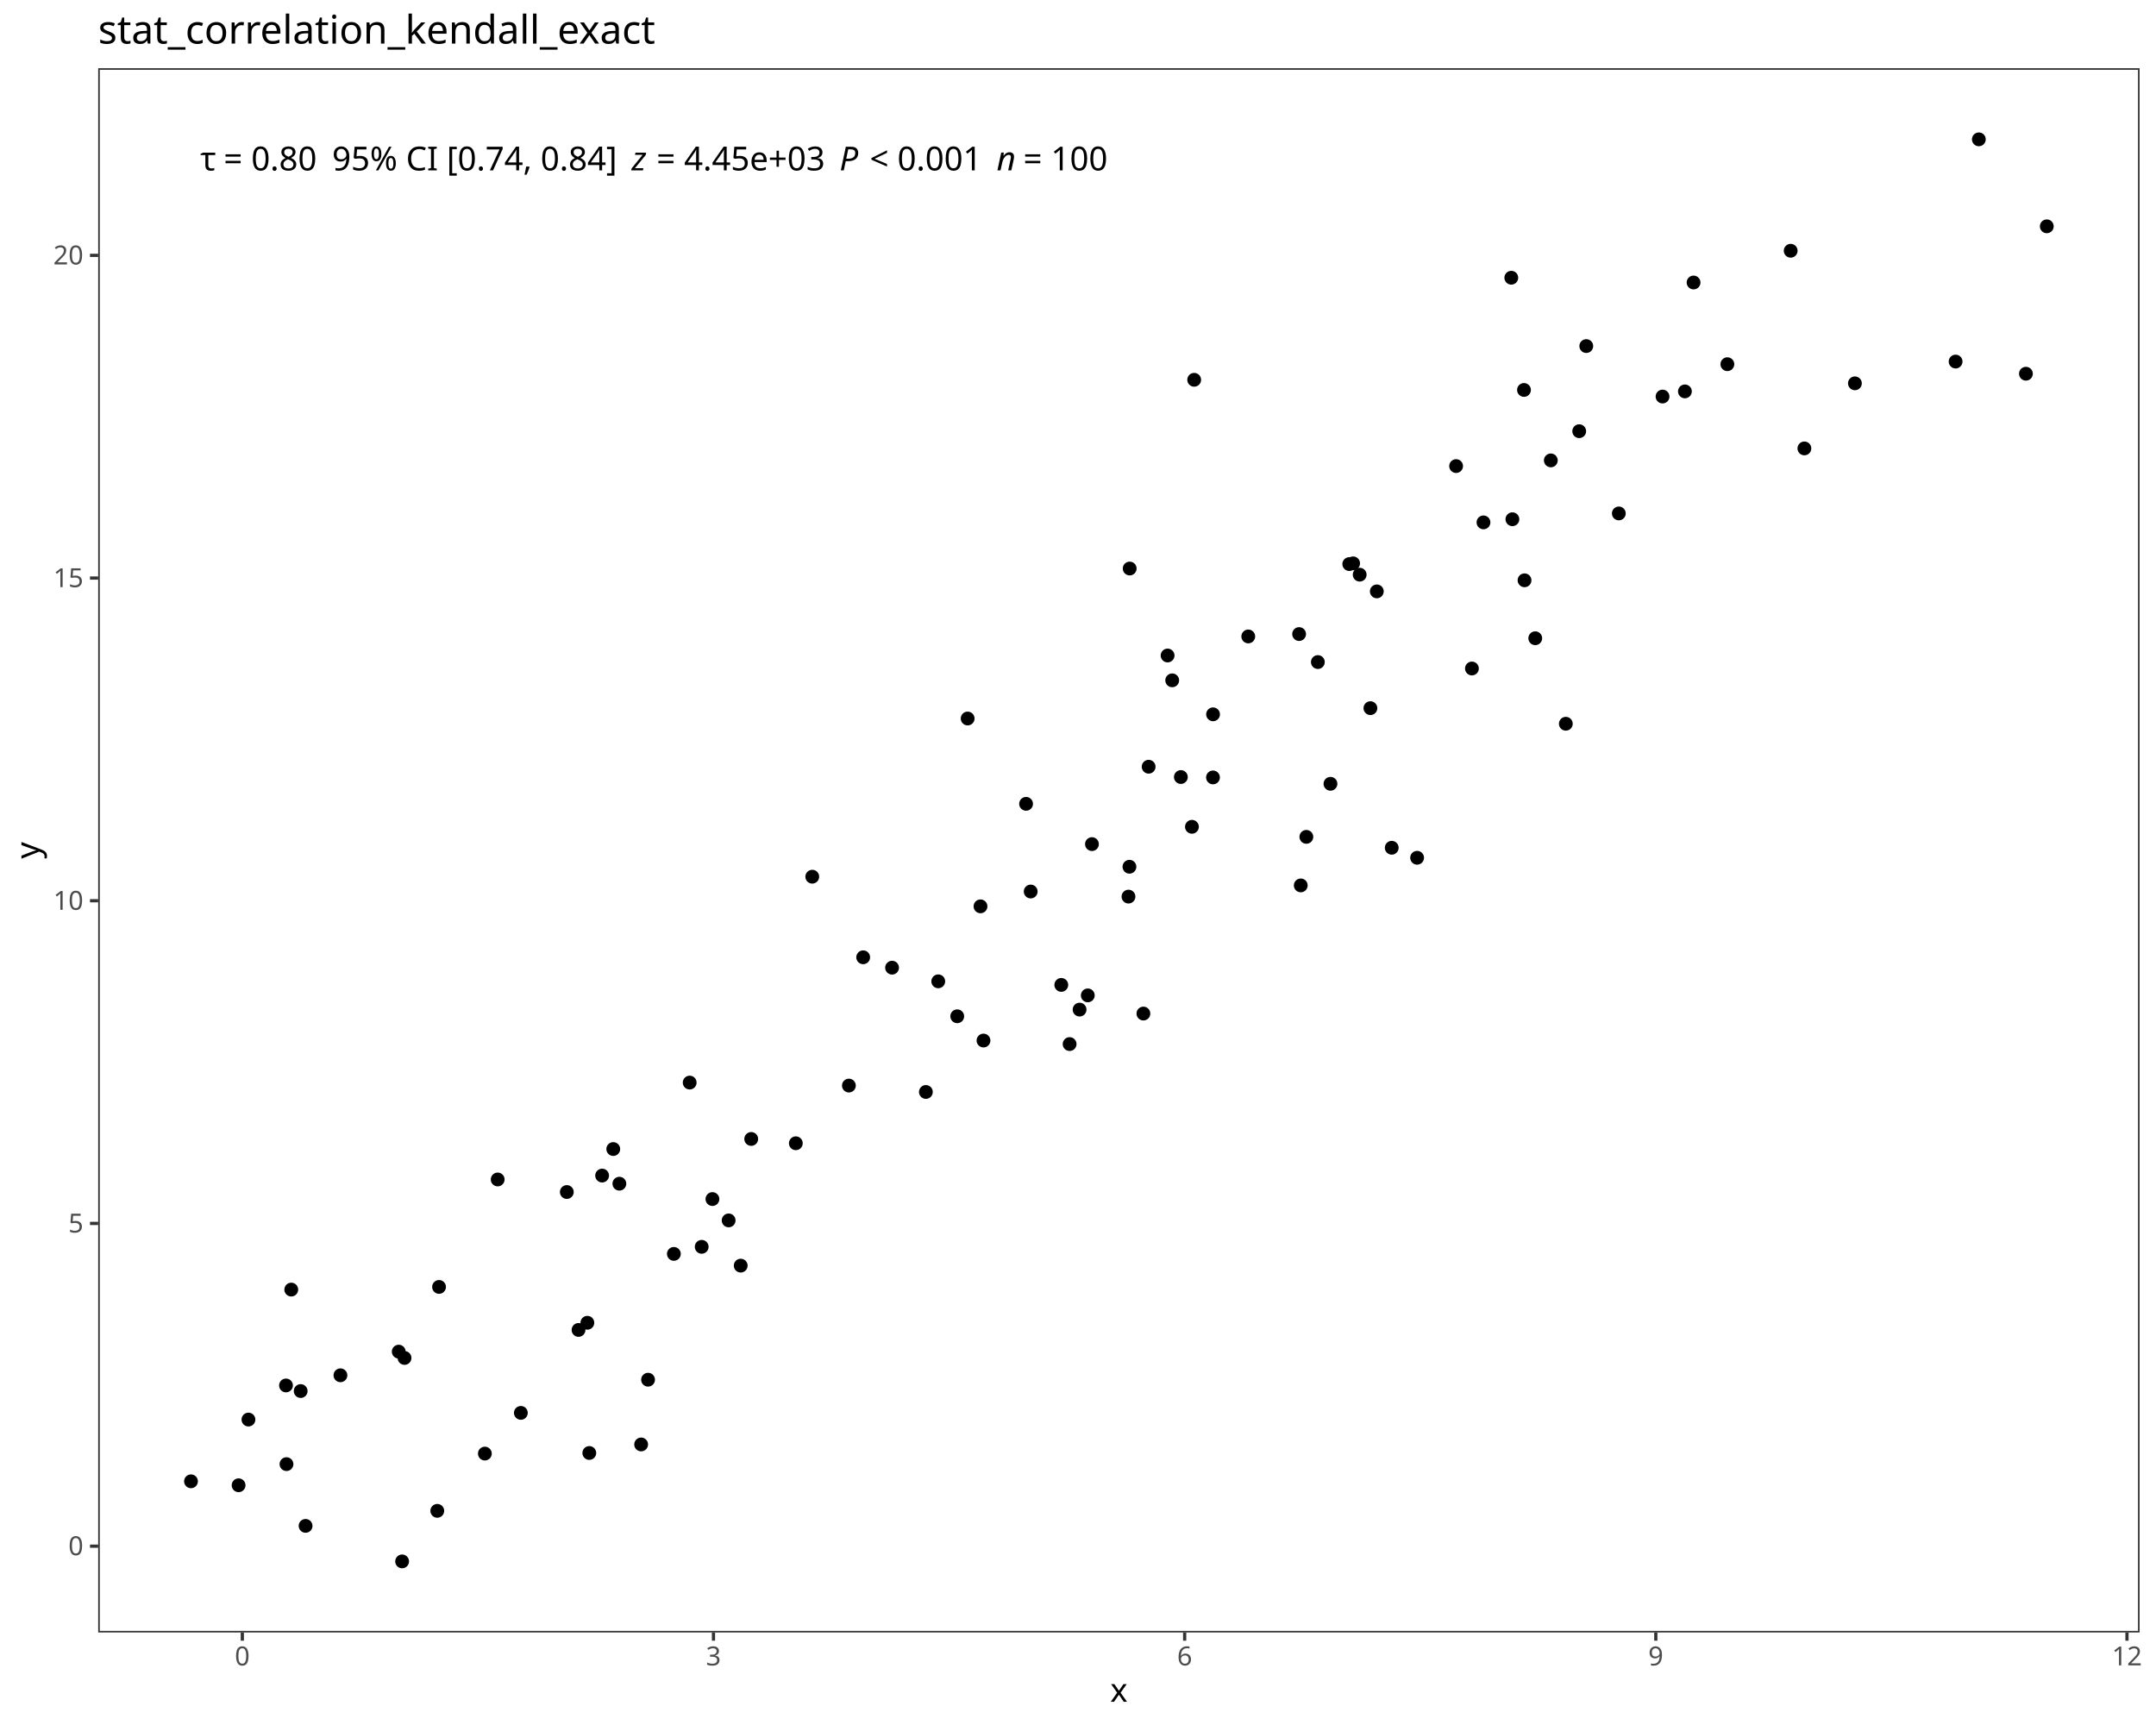
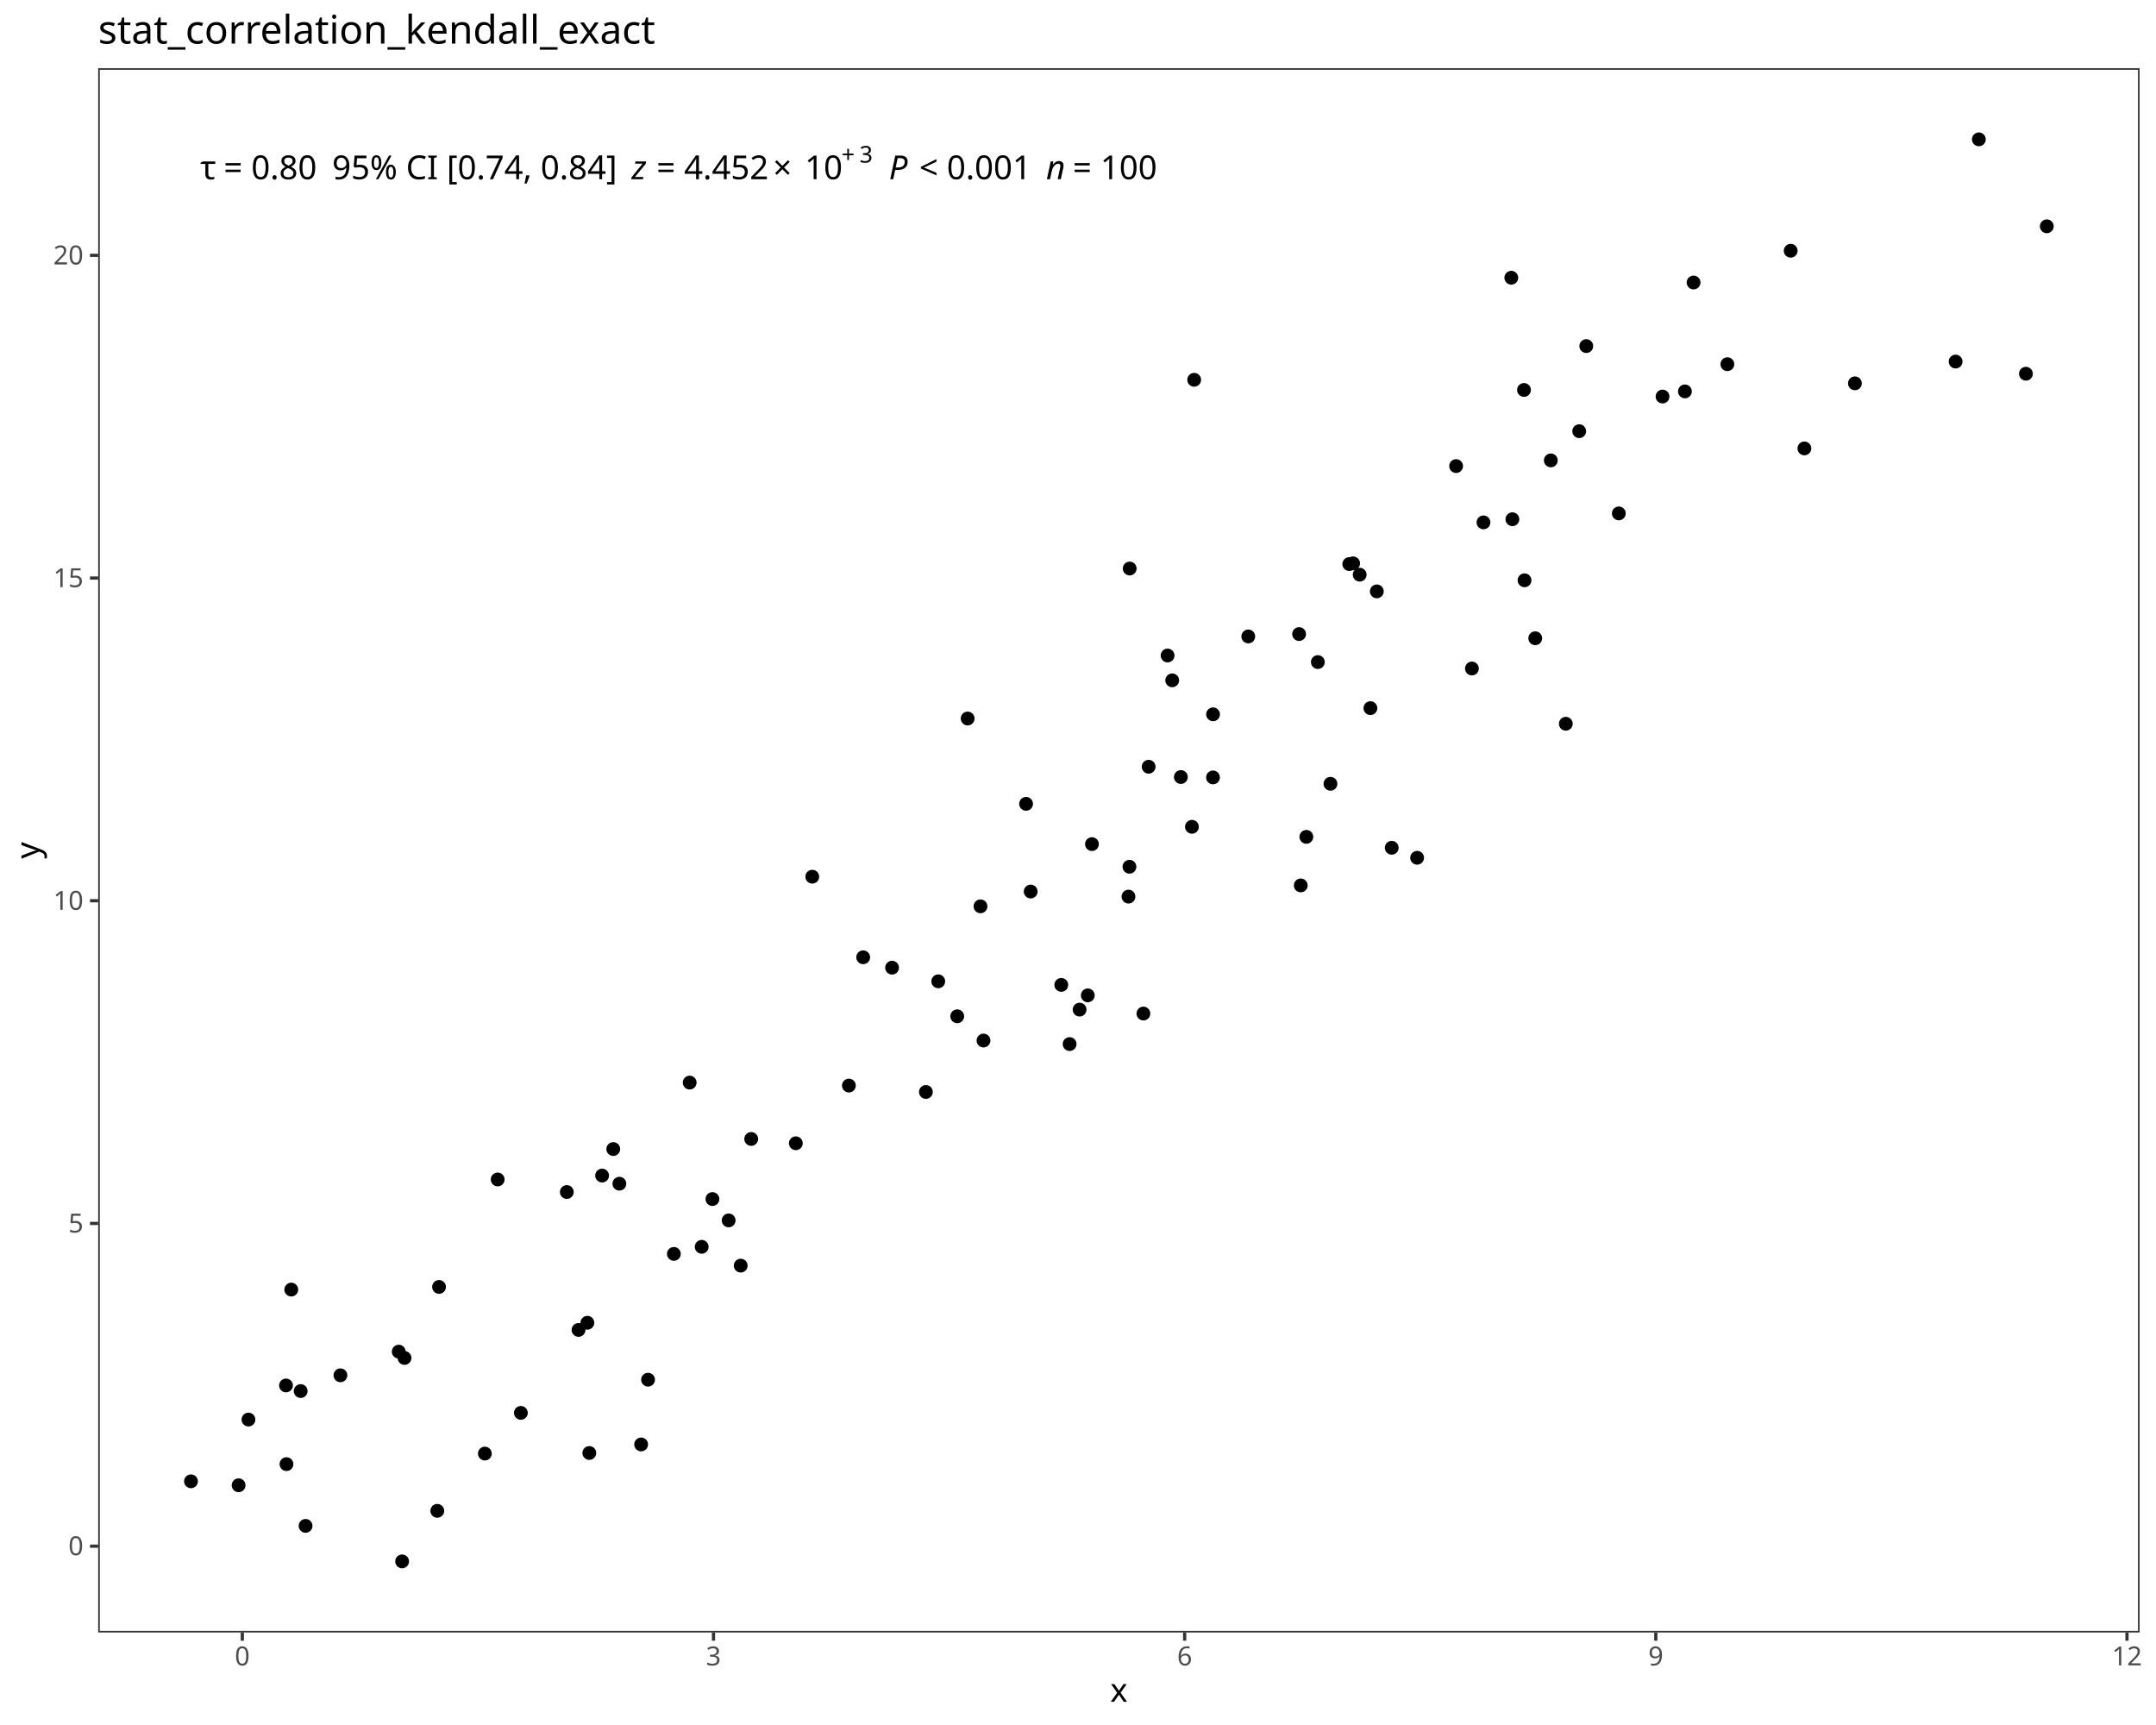
<svg xmlns="http://www.w3.org/2000/svg" class="svglite" data-engine-version="2.0" width="720.00pt" height="576.00pt" viewBox="0 0 720.00 576.00">
  <defs>
    <style type="text/css">
    .svglite line, .svglite polyline, .svglite polygon, .svglite path, .svglite rect, .svglite circle {
      fill: none;
      stroke: #000000;
      stroke-linecap: round;
      stroke-linejoin: round;
      stroke-miterlimit: 10.00;
    }
  </style>
  </defs>
  <rect width="100%" height="100%" style="stroke: none; fill: #FFFFFF;" />
  <defs>
    <clipPath id="cpMC4wMHw3MjAuMDB8MC4wMHw1NzYuMDA=">
      <rect x="0.00" y="0.00" width="720.00" height="576.00" />
    </clipPath>
  </defs>
  <g clip-path="url(#cpMC4wMHw3MjAuMDB8MC4wMHw1NzYuMDA=)">
    <rect x="0.00" y="0.00" width="720.00" height="576.00" style="stroke-width: 1.07; stroke: #FFFFFF; fill: #FFFFFF;" />
  </g>
  <defs>
    <clipPath id="cpMzIuNzl8NzE0LjUyfDIyLjc4fDU0NS4xMQ==">
      <rect x="32.79" y="22.78" width="681.73" height="522.33" />
    </clipPath>
  </defs>
  <g clip-path="url(#cpMzIuNzl8NzE0LjUyfDIyLjc4fDU0NS4xMQ==)">
    <rect x="32.79" y="22.78" width="681.73" height="522.33" style="stroke-width: 1.07; stroke: none; fill: #FFFFFF;" />
    <circle cx="63.78" cy="494.63" r="1.95" style="stroke-width: 0.71; fill: #000000;" />
    <circle cx="79.68" cy="495.95" r="1.95" style="stroke-width: 0.71; fill: #000000;" />
    <circle cx="134.29" cy="521.37" r="1.95" style="stroke-width: 0.71; fill: #000000;" />
    <circle cx="146.03" cy="504.49" r="1.95" style="stroke-width: 0.71; fill: #000000;" />
    <circle cx="100.41" cy="464.49" r="1.95" style="stroke-width: 0.71; fill: #000000;" />
    <circle cx="196.80" cy="485.17" r="1.95" style="stroke-width: 0.71; fill: #000000;" />
    <circle cx="102.05" cy="509.51" r="1.95" style="stroke-width: 0.71; fill: #000000;" />
    <circle cx="133.16" cy="451.33" r="1.95" style="stroke-width: 0.71; fill: #000000;" />
    <circle cx="193.20" cy="444.08" r="1.95" style="stroke-width: 0.71; fill: #000000;" />
    <circle cx="95.67" cy="488.89" r="1.95" style="stroke-width: 0.71; fill: #000000;" />
    <circle cx="135.09" cy="453.44" r="1.95" style="stroke-width: 0.71; fill: #000000;" />
    <circle cx="161.92" cy="485.37" r="1.95" style="stroke-width: 0.71; fill: #000000;" />
    <circle cx="82.97" cy="474.01" r="1.95" style="stroke-width: 0.71; fill: #000000;" />
    <circle cx="214.11" cy="482.32" r="1.95" style="stroke-width: 0.71; fill: #000000;" />
    <circle cx="95.51" cy="462.62" r="1.95" style="stroke-width: 0.71; fill: #000000;" />
    <circle cx="247.36" cy="422.61" r="1.95" style="stroke-width: 0.71; fill: #000000;" />
    <circle cx="173.94" cy="471.78" r="1.95" style="stroke-width: 0.71; fill: #000000;" />
    <circle cx="113.69" cy="459.23" r="1.95" style="stroke-width: 0.71; fill: #000000;" />
    <circle cx="97.27" cy="430.61" r="1.95" style="stroke-width: 0.71; fill: #000000;" />
    <circle cx="146.62" cy="429.72" r="1.95" style="stroke-width: 0.71; fill: #000000;" />
    <circle cx="216.42" cy="460.70" r="1.95" style="stroke-width: 0.71; fill: #000000;" />
    <circle cx="196.15" cy="441.69" r="1.95" style="stroke-width: 0.71; fill: #000000;" />
    <circle cx="201.08" cy="392.54" r="1.95" style="stroke-width: 0.71; fill: #000000;" />
    <circle cx="237.92" cy="400.38" r="1.95" style="stroke-width: 0.71; fill: #000000;" />
    <circle cx="206.84" cy="395.25" r="1.95" style="stroke-width: 0.71; fill: #000000;" />
    <circle cx="204.80" cy="383.68" r="1.95" style="stroke-width: 0.71; fill: #000000;" />
    <circle cx="225.04" cy="418.69" r="1.95" style="stroke-width: 0.71; fill: #000000;" />
    <circle cx="243.33" cy="407.51" r="1.95" style="stroke-width: 0.71; fill: #000000;" />
    <circle cx="189.29" cy="398.03" r="1.95" style="stroke-width: 0.71; fill: #000000;" />
    <circle cx="166.20" cy="393.84" r="1.95" style="stroke-width: 0.71; fill: #000000;" />
    <circle cx="250.87" cy="380.31" r="1.95" style="stroke-width: 0.71; fill: #000000;" />
    <circle cx="283.49" cy="362.49" r="1.95" style="stroke-width: 0.71; fill: #000000;" />
    <circle cx="313.33" cy="327.68" r="1.95" style="stroke-width: 0.71; fill: #000000;" />
    <circle cx="234.33" cy="416.33" r="1.95" style="stroke-width: 0.71; fill: #000000;" />
    <circle cx="309.20" cy="364.62" r="1.95" style="stroke-width: 0.71; fill: #000000;" />
    <circle cx="230.32" cy="361.49" r="1.95" style="stroke-width: 0.71; fill: #000000;" />
    <circle cx="265.77" cy="381.75" r="1.95" style="stroke-width: 0.71; fill: #000000;" />
    <circle cx="319.67" cy="339.35" r="1.95" style="stroke-width: 0.71; fill: #000000;" />
    <circle cx="297.91" cy="323.12" r="1.95" style="stroke-width: 0.71; fill: #000000;" />
    <circle cx="357.20" cy="348.63" r="1.95" style="stroke-width: 0.71; fill: #000000;" />
    <circle cx="288.26" cy="319.65" r="1.95" style="stroke-width: 0.71; fill: #000000;" />
    <circle cx="363.27" cy="332.37" r="1.95" style="stroke-width: 0.71; fill: #000000;" />
    <circle cx="328.44" cy="347.45" r="1.95" style="stroke-width: 0.71; fill: #000000;" />
    <circle cx="271.26" cy="292.74" r="1.95" style="stroke-width: 0.71; fill: #000000;" />
    <circle cx="354.42" cy="328.87" r="1.95" style="stroke-width: 0.71; fill: #000000;" />
    <circle cx="327.44" cy="302.64" r="1.95" style="stroke-width: 0.71; fill: #000000;" />
    <circle cx="381.84" cy="338.44" r="1.95" style="stroke-width: 0.71; fill: #000000;" />
    <circle cx="376.86" cy="299.39" r="1.95" style="stroke-width: 0.71; fill: #000000;" />
    <circle cx="342.66" cy="268.41" r="1.95" style="stroke-width: 0.71; fill: #000000;" />
    <circle cx="344.20" cy="297.69" r="1.95" style="stroke-width: 0.71; fill: #000000;" />
    <circle cx="360.53" cy="337.12" r="1.95" style="stroke-width: 0.71; fill: #000000;" />
    <circle cx="364.66" cy="281.86" r="1.95" style="stroke-width: 0.71; fill: #000000;" />
    <circle cx="436.26" cy="279.44" r="1.95" style="stroke-width: 0.71; fill: #000000;" />
    <circle cx="473.25" cy="286.42" r="1.95" style="stroke-width: 0.71; fill: #000000;" />
    <circle cx="377.18" cy="289.42" r="1.95" style="stroke-width: 0.71; fill: #000000;" />
    <circle cx="464.77" cy="283.08" r="1.95" style="stroke-width: 0.71; fill: #000000;" />
    <circle cx="434.39" cy="295.65" r="1.95" style="stroke-width: 0.71; fill: #000000;" />
    <circle cx="323.15" cy="239.92" r="1.95" style="stroke-width: 0.71; fill: #000000;" />
    <circle cx="444.31" cy="261.72" r="1.95" style="stroke-width: 0.71; fill: #000000;" />
    <circle cx="398.05" cy="276.08" r="1.95" style="stroke-width: 0.71; fill: #000000;" />
    <circle cx="394.35" cy="259.46" r="1.95" style="stroke-width: 0.71; fill: #000000;" />
    <circle cx="405.10" cy="238.52" r="1.95" style="stroke-width: 0.71; fill: #000000;" />
    <circle cx="383.59" cy="256.02" r="1.95" style="stroke-width: 0.71; fill: #000000;" />
    <circle cx="459.79" cy="197.47" r="1.95" style="stroke-width: 0.71; fill: #000000;" />
    <circle cx="416.86" cy="212.52" r="1.95" style="stroke-width: 0.71; fill: #000000;" />
    <circle cx="405.08" cy="259.59" r="1.95" style="stroke-width: 0.71; fill: #000000;" />
    <circle cx="391.46" cy="227.17" r="1.95" style="stroke-width: 0.71; fill: #000000;" />
    <circle cx="440.10" cy="221.07" r="1.95" style="stroke-width: 0.71; fill: #000000;" />
    <circle cx="454.07" cy="191.89" r="1.95" style="stroke-width: 0.71; fill: #000000;" />
    <circle cx="457.65" cy="236.46" r="1.95" style="stroke-width: 0.71; fill: #000000;" />
    <circle cx="491.55" cy="223.22" r="1.95" style="stroke-width: 0.71; fill: #000000;" />
    <circle cx="389.92" cy="218.88" r="1.95" style="stroke-width: 0.71; fill: #000000;" />
    <circle cx="433.84" cy="211.72" r="1.95" style="stroke-width: 0.71; fill: #000000;" />
    <circle cx="509.12" cy="193.77" r="1.95" style="stroke-width: 0.71; fill: #000000;" />
    <circle cx="522.91" cy="241.67" r="1.95" style="stroke-width: 0.71; fill: #000000;" />
    <circle cx="450.59" cy="188.35" r="1.95" style="stroke-width: 0.71; fill: #000000;" />
    <circle cx="495.41" cy="174.43" r="1.95" style="stroke-width: 0.71; fill: #000000;" />
    <circle cx="512.70" cy="213.12" r="1.95" style="stroke-width: 0.71; fill: #000000;" />
    <circle cx="505.07" cy="173.38" r="1.95" style="stroke-width: 0.71; fill: #000000;" />
    <circle cx="451.88" cy="188.11" r="1.95" style="stroke-width: 0.71; fill: #000000;" />
    <circle cx="377.26" cy="189.84" r="1.95" style="stroke-width: 0.71; fill: #000000;" />
    <circle cx="540.61" cy="171.44" r="1.95" style="stroke-width: 0.71; fill: #000000;" />
    <circle cx="517.90" cy="153.73" r="1.95" style="stroke-width: 0.71; fill: #000000;" />
    <circle cx="619.45" cy="128.00" r="1.95" style="stroke-width: 0.71; fill: #000000;" />
    <circle cx="398.80" cy="126.82" r="1.95" style="stroke-width: 0.71; fill: #000000;" />
    <circle cx="562.68" cy="130.69" r="1.95" style="stroke-width: 0.71; fill: #000000;" />
    <circle cx="602.58" cy="149.73" r="1.95" style="stroke-width: 0.71; fill: #000000;" />
    <circle cx="486.27" cy="155.63" r="1.95" style="stroke-width: 0.71; fill: #000000;" />
    <circle cx="529.74" cy="115.56" r="1.95" style="stroke-width: 0.71; fill: #000000;" />
    <circle cx="555.21" cy="132.41" r="1.95" style="stroke-width: 0.71; fill: #000000;" />
    <circle cx="527.38" cy="143.98" r="1.95" style="stroke-width: 0.71; fill: #000000;" />
    <circle cx="508.94" cy="130.21" r="1.95" style="stroke-width: 0.71; fill: #000000;" />
    <circle cx="576.86" cy="121.61" r="1.95" style="stroke-width: 0.71; fill: #000000;" />
    <circle cx="565.57" cy="94.33" r="1.95" style="stroke-width: 0.71; fill: #000000;" />
    <circle cx="676.56" cy="124.79" r="1.95" style="stroke-width: 0.71; fill: #000000;" />
    <circle cx="653.08" cy="120.73" r="1.95" style="stroke-width: 0.71; fill: #000000;" />
    <circle cx="504.70" cy="92.74" r="1.95" style="stroke-width: 0.71; fill: #000000;" />
    <circle cx="683.53" cy="75.57" r="1.95" style="stroke-width: 0.71; fill: #000000;" />
    <circle cx="598.00" cy="83.73" r="1.95" style="stroke-width: 0.71; fill: #000000;" />
    <circle cx="660.84" cy="46.53" r="1.95" style="stroke-width: 0.71; fill: #000000;" />
-     <text x="66.88" y="56.90" style="font-size: 11.04px; font-family: sans;" textLength="5.05px" lengthAdjust="spacingAndGlyphs">τ</text>
-     <text x="71.93" y="56.90" style="font-size: 11.04px; font-family: sans;" textLength="2.76px" lengthAdjust="spacingAndGlyphs"> </text>
-     <text x="74.69" y="56.90" style="font-size: 11.04px; font-family: sans;" textLength="6.45px" lengthAdjust="spacingAndGlyphs">=</text>
-     <text x="81.14" y="56.90" style="font-size: 11.04px; font-family: sans;" textLength="2.76px" lengthAdjust="spacingAndGlyphs"> </text>
-     <text x="83.90" y="56.90" style="font-size: 11.04px; font-family: sans;" textLength="21.49px" lengthAdjust="spacingAndGlyphs">0.80</text>
-     <text x="105.39" y="56.90" style="font-size: 11.04px; font-family: sans;" textLength="2.76px" lengthAdjust="spacingAndGlyphs"> </text>
-     <text x="108.15" y="56.90" style="font-size: 11.04px; font-family: sans;" textLength="2.76px" lengthAdjust="spacingAndGlyphs"> </text>
-     <text x="110.91" y="56.90" style="font-size: 11.04px; font-family: sans;" textLength="94.52px" lengthAdjust="spacingAndGlyphs">95% CI [0.74, 0.84]</text>
-     <text x="205.43" y="56.90" style="font-size: 11.04px; font-family: sans;" textLength="2.76px" lengthAdjust="spacingAndGlyphs"> </text>
-     <text x="208.19" y="56.90" style="font-size: 11.04px; font-family: sans;" textLength="2.76px" lengthAdjust="spacingAndGlyphs"> </text>
-     <text x="210.95" y="56.90" style="font-size: 11.04px; font-style: italic; font-family: sans;" textLength="5.52px" lengthAdjust="spacingAndGlyphs">z</text>
-     <text x="216.48" y="56.90" style="font-size: 11.04px; font-family: sans;" textLength="2.76px" lengthAdjust="spacingAndGlyphs"> </text>
-     <text x="219.24" y="56.90" style="font-size: 11.04px; font-family: sans;" textLength="6.45px" lengthAdjust="spacingAndGlyphs">=</text>
-     <text x="225.69" y="56.90" style="font-size: 11.04px; font-family: sans;" textLength="2.76px" lengthAdjust="spacingAndGlyphs"> </text>
-     <text x="228.45" y="56.90" style="font-size: 11.04px; font-family: sans;" textLength="46.36px" lengthAdjust="spacingAndGlyphs">4.45e+03</text>
-     <text x="274.81" y="56.90" style="font-size: 11.04px; font-family: sans;" textLength="2.76px" lengthAdjust="spacingAndGlyphs"> </text>
-     <text x="277.58" y="56.90" style="font-size: 11.04px; font-family: sans;" textLength="2.76px" lengthAdjust="spacingAndGlyphs"> </text>
-     <text x="280.34" y="56.90" style="font-size: 11.04px; font-style: italic; font-family: sans;" textLength="7.37px" lengthAdjust="spacingAndGlyphs">P</text>
-     <text x="287.70" y="56.90" style="font-size: 11.04px; font-family: sans;" textLength="2.76px" lengthAdjust="spacingAndGlyphs"> </text>
-     <text x="290.47" y="56.90" style="font-size: 11.04px; font-family: sans;" textLength="6.45px" lengthAdjust="spacingAndGlyphs">&lt;</text>
-     <text x="296.92" y="56.90" style="font-size: 11.04px; font-family: sans;" textLength="2.76px" lengthAdjust="spacingAndGlyphs"> </text>
-     <text x="299.68" y="56.90" style="font-size: 11.04px; font-family: sans;" textLength="27.63px" lengthAdjust="spacingAndGlyphs">0.001</text>
-     <text x="327.31" y="56.90" style="font-size: 11.04px; font-family: sans;" textLength="2.76px" lengthAdjust="spacingAndGlyphs"> </text>
-     <text x="330.07" y="56.90" style="font-size: 11.04px; font-family: sans;" textLength="2.76px" lengthAdjust="spacingAndGlyphs"> </text>
-     <text x="332.83" y="56.90" style="font-size: 11.04px; font-style: italic; font-family: sans;" textLength="6.14px" lengthAdjust="spacingAndGlyphs">n</text>
-     <text x="338.97" y="56.90" style="font-size: 11.04px; font-family: sans;" textLength="2.76px" lengthAdjust="spacingAndGlyphs"> </text>
-     <text x="341.73" y="56.90" style="font-size: 11.04px; font-family: sans;" textLength="6.45px" lengthAdjust="spacingAndGlyphs">=</text>
-     <text x="348.19" y="56.90" style="font-size: 11.04px; font-family: sans;" textLength="2.76px" lengthAdjust="spacingAndGlyphs"> </text>
-     <text x="350.95" y="56.90" style="font-size: 11.04px; font-family: sans;" textLength="18.42px" lengthAdjust="spacingAndGlyphs">100</text>
+     <text x="66.88" y="59.84" style="font-size: 11.04px; font-family: sans;" textLength="5.05px" lengthAdjust="spacingAndGlyphs">τ</text>
+     <text x="71.93" y="59.84" style="font-size: 11.04px; font-family: sans;" textLength="2.76px" lengthAdjust="spacingAndGlyphs"> </text>
+     <text x="74.69" y="59.84" style="font-size: 11.04px; font-family: sans;" textLength="6.45px" lengthAdjust="spacingAndGlyphs">=</text>
+     <text x="81.14" y="59.84" style="font-size: 11.04px; font-family: sans;" textLength="2.76px" lengthAdjust="spacingAndGlyphs"> </text>
+     <text x="83.90" y="59.84" style="font-size: 11.04px; font-family: sans;" textLength="21.49px" lengthAdjust="spacingAndGlyphs">0.80</text>
+     <text x="105.39" y="59.84" style="font-size: 11.04px; font-family: sans;" textLength="2.76px" lengthAdjust="spacingAndGlyphs"> </text>
+     <text x="108.15" y="59.84" style="font-size: 11.04px; font-family: sans;" textLength="2.76px" lengthAdjust="spacingAndGlyphs"> </text>
+     <text x="110.91" y="59.84" style="font-size: 11.04px; font-family: sans;" textLength="94.52px" lengthAdjust="spacingAndGlyphs">95% CI [0.74, 0.84]</text>
+     <text x="205.43" y="59.84" style="font-size: 11.04px; font-family: sans;" textLength="2.76px" lengthAdjust="spacingAndGlyphs"> </text>
+     <text x="208.19" y="59.84" style="font-size: 11.04px; font-family: sans;" textLength="2.76px" lengthAdjust="spacingAndGlyphs"> </text>
+     <text x="210.95" y="59.84" style="font-size: 11.04px; font-style: italic; font-family: sans;" textLength="5.52px" lengthAdjust="spacingAndGlyphs">z</text>
+     <text x="216.48" y="59.84" style="font-size: 11.04px; font-family: sans;" textLength="2.76px" lengthAdjust="spacingAndGlyphs"> </text>
+     <text x="219.24" y="59.84" style="font-size: 11.04px; font-family: sans;" textLength="6.45px" lengthAdjust="spacingAndGlyphs">=</text>
+     <text x="225.69" y="59.84" style="font-size: 11.04px; font-family: sans;" textLength="2.76px" lengthAdjust="spacingAndGlyphs"> </text>
+     <text x="228.45" y="59.84" style="font-size: 11.04px; font-family: sans;" textLength="27.63px" lengthAdjust="spacingAndGlyphs">4.452</text>
+     <text x="258.13" y="59.84" style="font-size: 11.04px; font-family: sans;" textLength="8.58px" lengthAdjust="spacingAndGlyphs">×</text>
+     <text x="268.75" y="59.84" style="font-size: 11.04px; font-family: sans;" textLength="12.28px" lengthAdjust="spacingAndGlyphs">10</text>
+     <text x="281.03" y="54.30" style="font-size: 7.73px; font-family: sans;" textLength="6.00px" lengthAdjust="spacingAndGlyphs">+</text>
+     <text x="287.03" y="54.30" style="font-size: 7.73px; font-family: sans;" textLength="4.30px" lengthAdjust="spacingAndGlyphs">3</text>
+     <text x="291.33" y="59.84" style="font-size: 11.04px; font-family: sans;" textLength="2.76px" lengthAdjust="spacingAndGlyphs"> </text>
+     <text x="294.09" y="59.84" style="font-size: 11.04px; font-family: sans;" textLength="2.76px" lengthAdjust="spacingAndGlyphs"> </text>
+     <text x="296.85" y="59.84" style="font-size: 11.04px; font-style: italic; font-family: sans;" textLength="7.37px" lengthAdjust="spacingAndGlyphs">P</text>
+     <text x="304.22" y="59.84" style="font-size: 11.04px; font-family: sans;" textLength="2.76px" lengthAdjust="spacingAndGlyphs"> </text>
+     <text x="306.98" y="59.84" style="font-size: 11.04px; font-family: sans;" textLength="6.45px" lengthAdjust="spacingAndGlyphs">&lt;</text>
+     <text x="313.43" y="59.84" style="font-size: 11.04px; font-family: sans;" textLength="2.76px" lengthAdjust="spacingAndGlyphs"> </text>
+     <text x="316.19" y="59.84" style="font-size: 11.04px; font-family: sans;" textLength="27.63px" lengthAdjust="spacingAndGlyphs">0.001</text>
+     <text x="343.82" y="59.84" style="font-size: 11.04px; font-family: sans;" textLength="2.76px" lengthAdjust="spacingAndGlyphs"> </text>
+     <text x="346.58" y="59.84" style="font-size: 11.04px; font-family: sans;" textLength="2.76px" lengthAdjust="spacingAndGlyphs"> </text>
+     <text x="349.35" y="59.84" style="font-size: 11.04px; font-style: italic; font-family: sans;" textLength="6.14px" lengthAdjust="spacingAndGlyphs">n</text>
+     <text x="355.49" y="59.84" style="font-size: 11.04px; font-family: sans;" textLength="2.76px" lengthAdjust="spacingAndGlyphs"> </text>
+     <text x="358.25" y="59.84" style="font-size: 11.04px; font-family: sans;" textLength="6.45px" lengthAdjust="spacingAndGlyphs">=</text>
+     <text x="364.70" y="59.84" style="font-size: 11.04px; font-family: sans;" textLength="2.76px" lengthAdjust="spacingAndGlyphs"> </text>
+     <text x="367.46" y="59.84" style="font-size: 11.04px; font-family: sans;" textLength="18.42px" lengthAdjust="spacingAndGlyphs">100</text>
    <rect x="32.79" y="22.78" width="681.73" height="522.33" style="stroke-width: 1.07; stroke: #333333;" />
  </g>
  <g clip-path="url(#cpMC4wMHw3MjAuMDB8MC4wMHw1NzYuMDA=)">
    <text x="27.86" y="519.30" text-anchor="end" style="font-size: 8.80px; fill: #4D4D4D; font-family: sans;" textLength="4.89px" lengthAdjust="spacingAndGlyphs">0</text>
    <text x="27.86" y="411.55" text-anchor="end" style="font-size: 8.80px; fill: #4D4D4D; font-family: sans;" textLength="4.89px" lengthAdjust="spacingAndGlyphs">5</text>
    <text x="27.86" y="303.80" text-anchor="end" style="font-size: 8.80px; fill: #4D4D4D; font-family: sans;" textLength="9.79px" lengthAdjust="spacingAndGlyphs">10</text>
    <text x="27.86" y="196.05" text-anchor="end" style="font-size: 8.80px; fill: #4D4D4D; font-family: sans;" textLength="9.79px" lengthAdjust="spacingAndGlyphs">15</text>
    <text x="27.86" y="88.30" text-anchor="end" style="font-size: 8.80px; fill: #4D4D4D; font-family: sans;" textLength="9.79px" lengthAdjust="spacingAndGlyphs">20</text>
    <polyline points="30.05,516.28 32.79,516.28 " style="stroke-width: 1.07; stroke: #333333; stroke-linecap: butt;" />
    <polyline points="30.05,408.52 32.79,408.52 " style="stroke-width: 1.07; stroke: #333333; stroke-linecap: butt;" />
    <polyline points="30.05,300.77 32.79,300.77 " style="stroke-width: 1.07; stroke: #333333; stroke-linecap: butt;" />
    <polyline points="30.05,193.02 32.79,193.02 " style="stroke-width: 1.07; stroke: #333333; stroke-linecap: butt;" />
    <polyline points="30.05,85.27 32.79,85.27 " style="stroke-width: 1.07; stroke: #333333; stroke-linecap: butt;" />
    <polyline points="80.92,547.85 80.92,545.11 " style="stroke-width: 1.07; stroke: #333333; stroke-linecap: butt;" />
    <polyline points="238.27,547.85 238.27,545.11 " style="stroke-width: 1.07; stroke: #333333; stroke-linecap: butt;" />
    <polyline points="395.62,547.85 395.62,545.11 " style="stroke-width: 1.07; stroke: #333333; stroke-linecap: butt;" />
    <polyline points="552.96,547.85 552.96,545.11 " style="stroke-width: 1.07; stroke: #333333; stroke-linecap: butt;" />
    <polyline points="710.31,547.85 710.31,545.11 " style="stroke-width: 1.07; stroke: #333333; stroke-linecap: butt;" />
    <text x="80.92" y="556.10" text-anchor="middle" style="font-size: 8.80px; fill: #4D4D4D; font-family: sans;" textLength="4.89px" lengthAdjust="spacingAndGlyphs">0</text>
    <text x="238.27" y="556.10" text-anchor="middle" style="font-size: 8.80px; fill: #4D4D4D; font-family: sans;" textLength="4.89px" lengthAdjust="spacingAndGlyphs">3</text>
    <text x="395.62" y="556.10" text-anchor="middle" style="font-size: 8.80px; fill: #4D4D4D; font-family: sans;" textLength="4.89px" lengthAdjust="spacingAndGlyphs">6</text>
    <text x="552.96" y="556.10" text-anchor="middle" style="font-size: 8.80px; fill: #4D4D4D; font-family: sans;" textLength="4.89px" lengthAdjust="spacingAndGlyphs">9</text>
    <text x="710.31" y="556.10" text-anchor="middle" style="font-size: 8.80px; fill: #4D4D4D; font-family: sans;" textLength="9.79px" lengthAdjust="spacingAndGlyphs">12</text>
    <text x="373.66" y="568.24" text-anchor="middle" style="font-size: 11.00px; font-family: sans;" textLength="5.50px" lengthAdjust="spacingAndGlyphs">x</text>
    <text transform="translate(13.05,283.95) rotate(-90)" text-anchor="middle" style="font-size: 11.00px; font-family: sans;" textLength="5.50px" lengthAdjust="spacingAndGlyphs">y</text>
    <text x="32.79" y="14.56" style="font-size: 13.20px; font-family: sans;" textLength="178.33px" lengthAdjust="spacingAndGlyphs">stat_correlation_kendall_exact</text>
  </g>
</svg>
